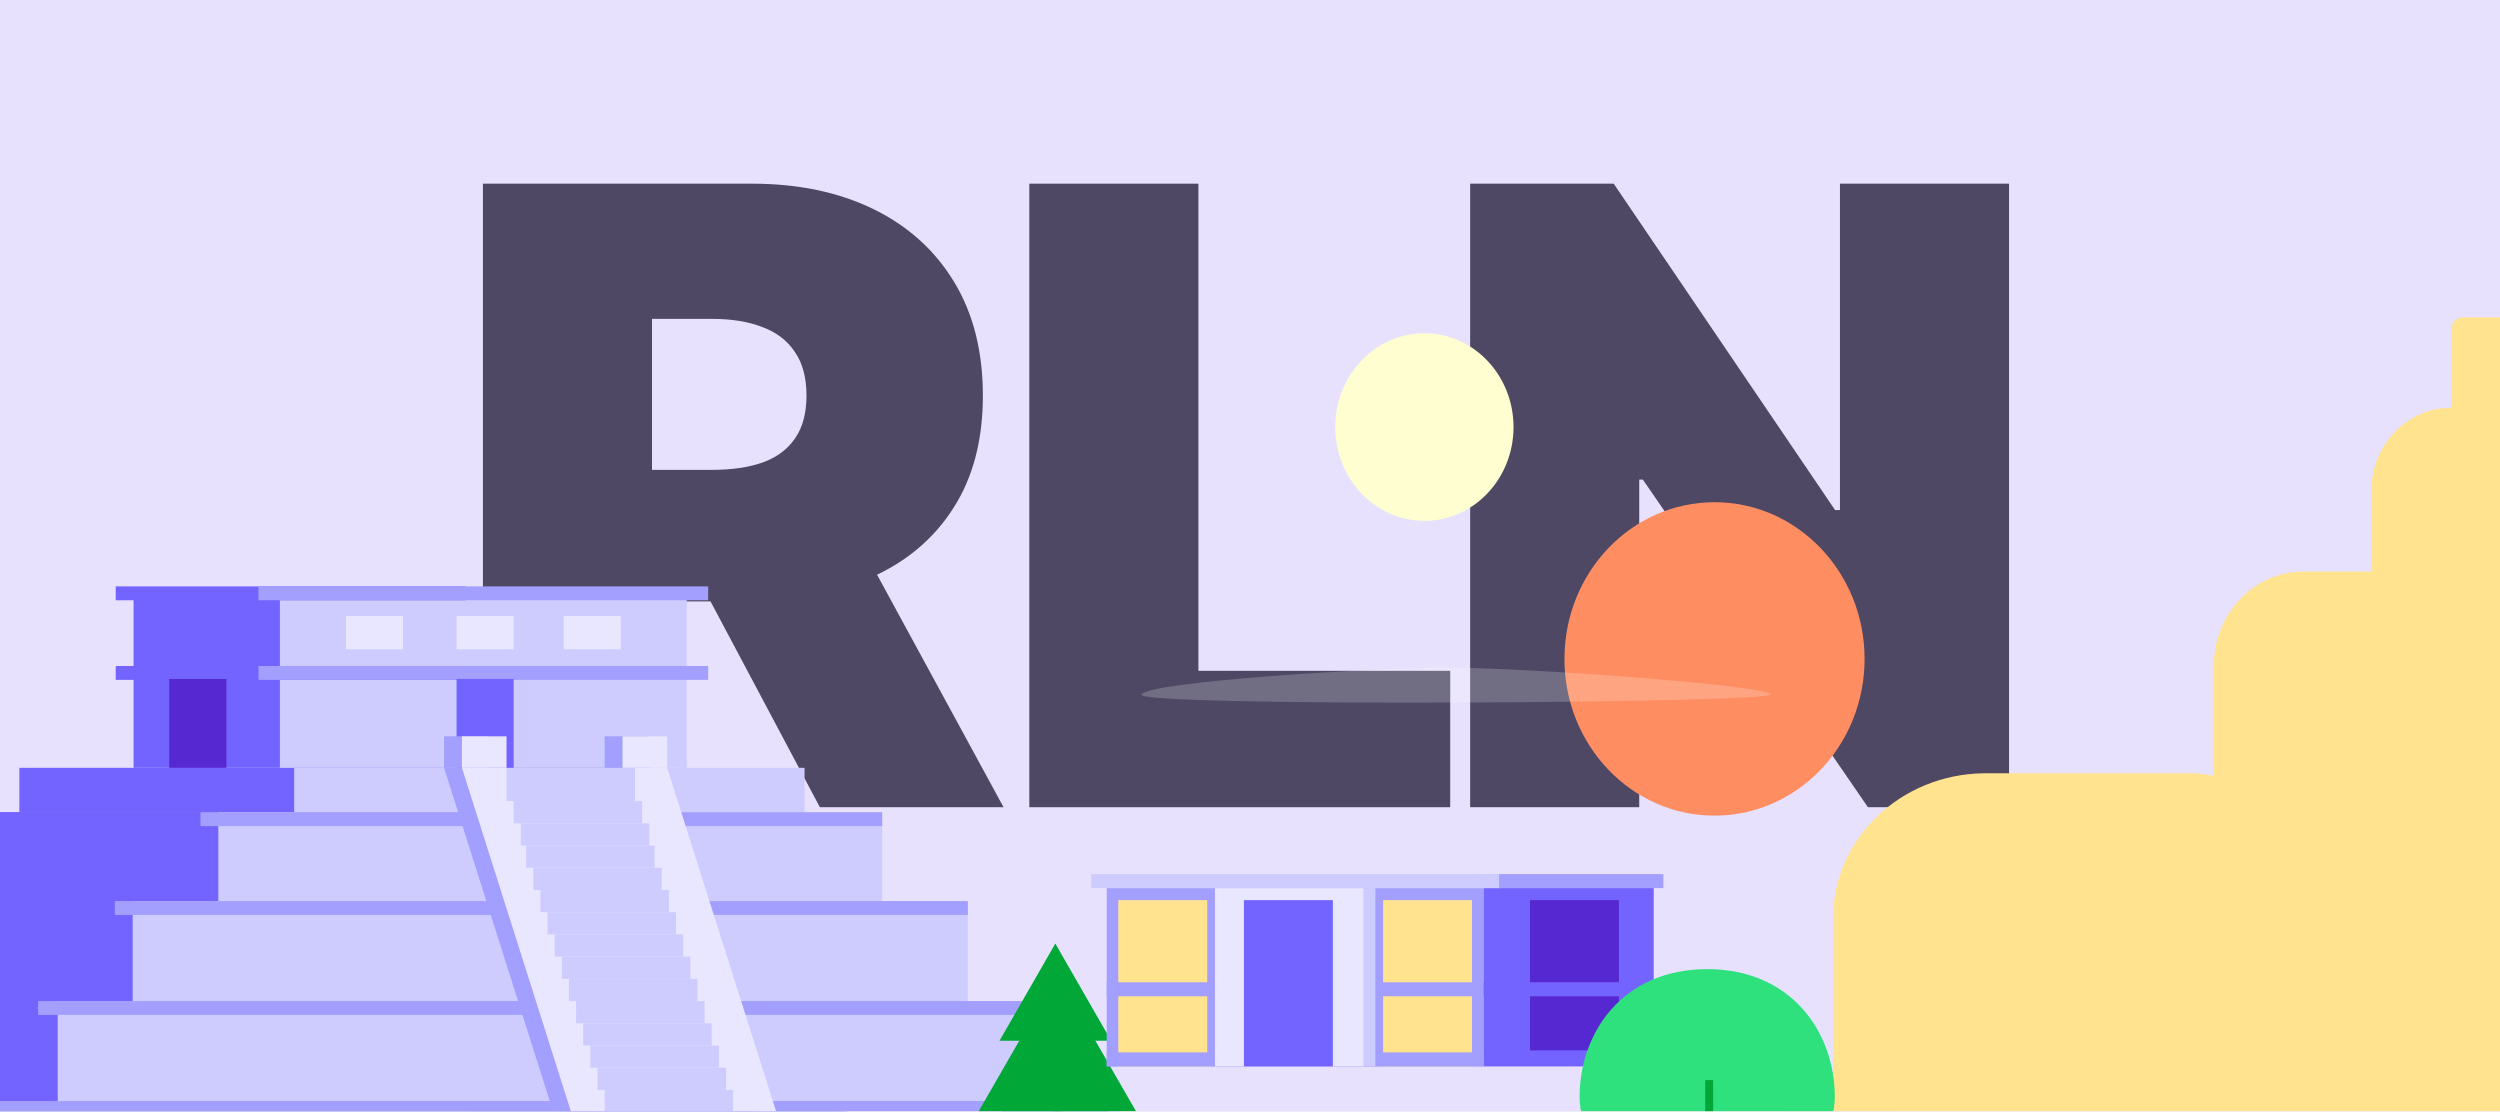
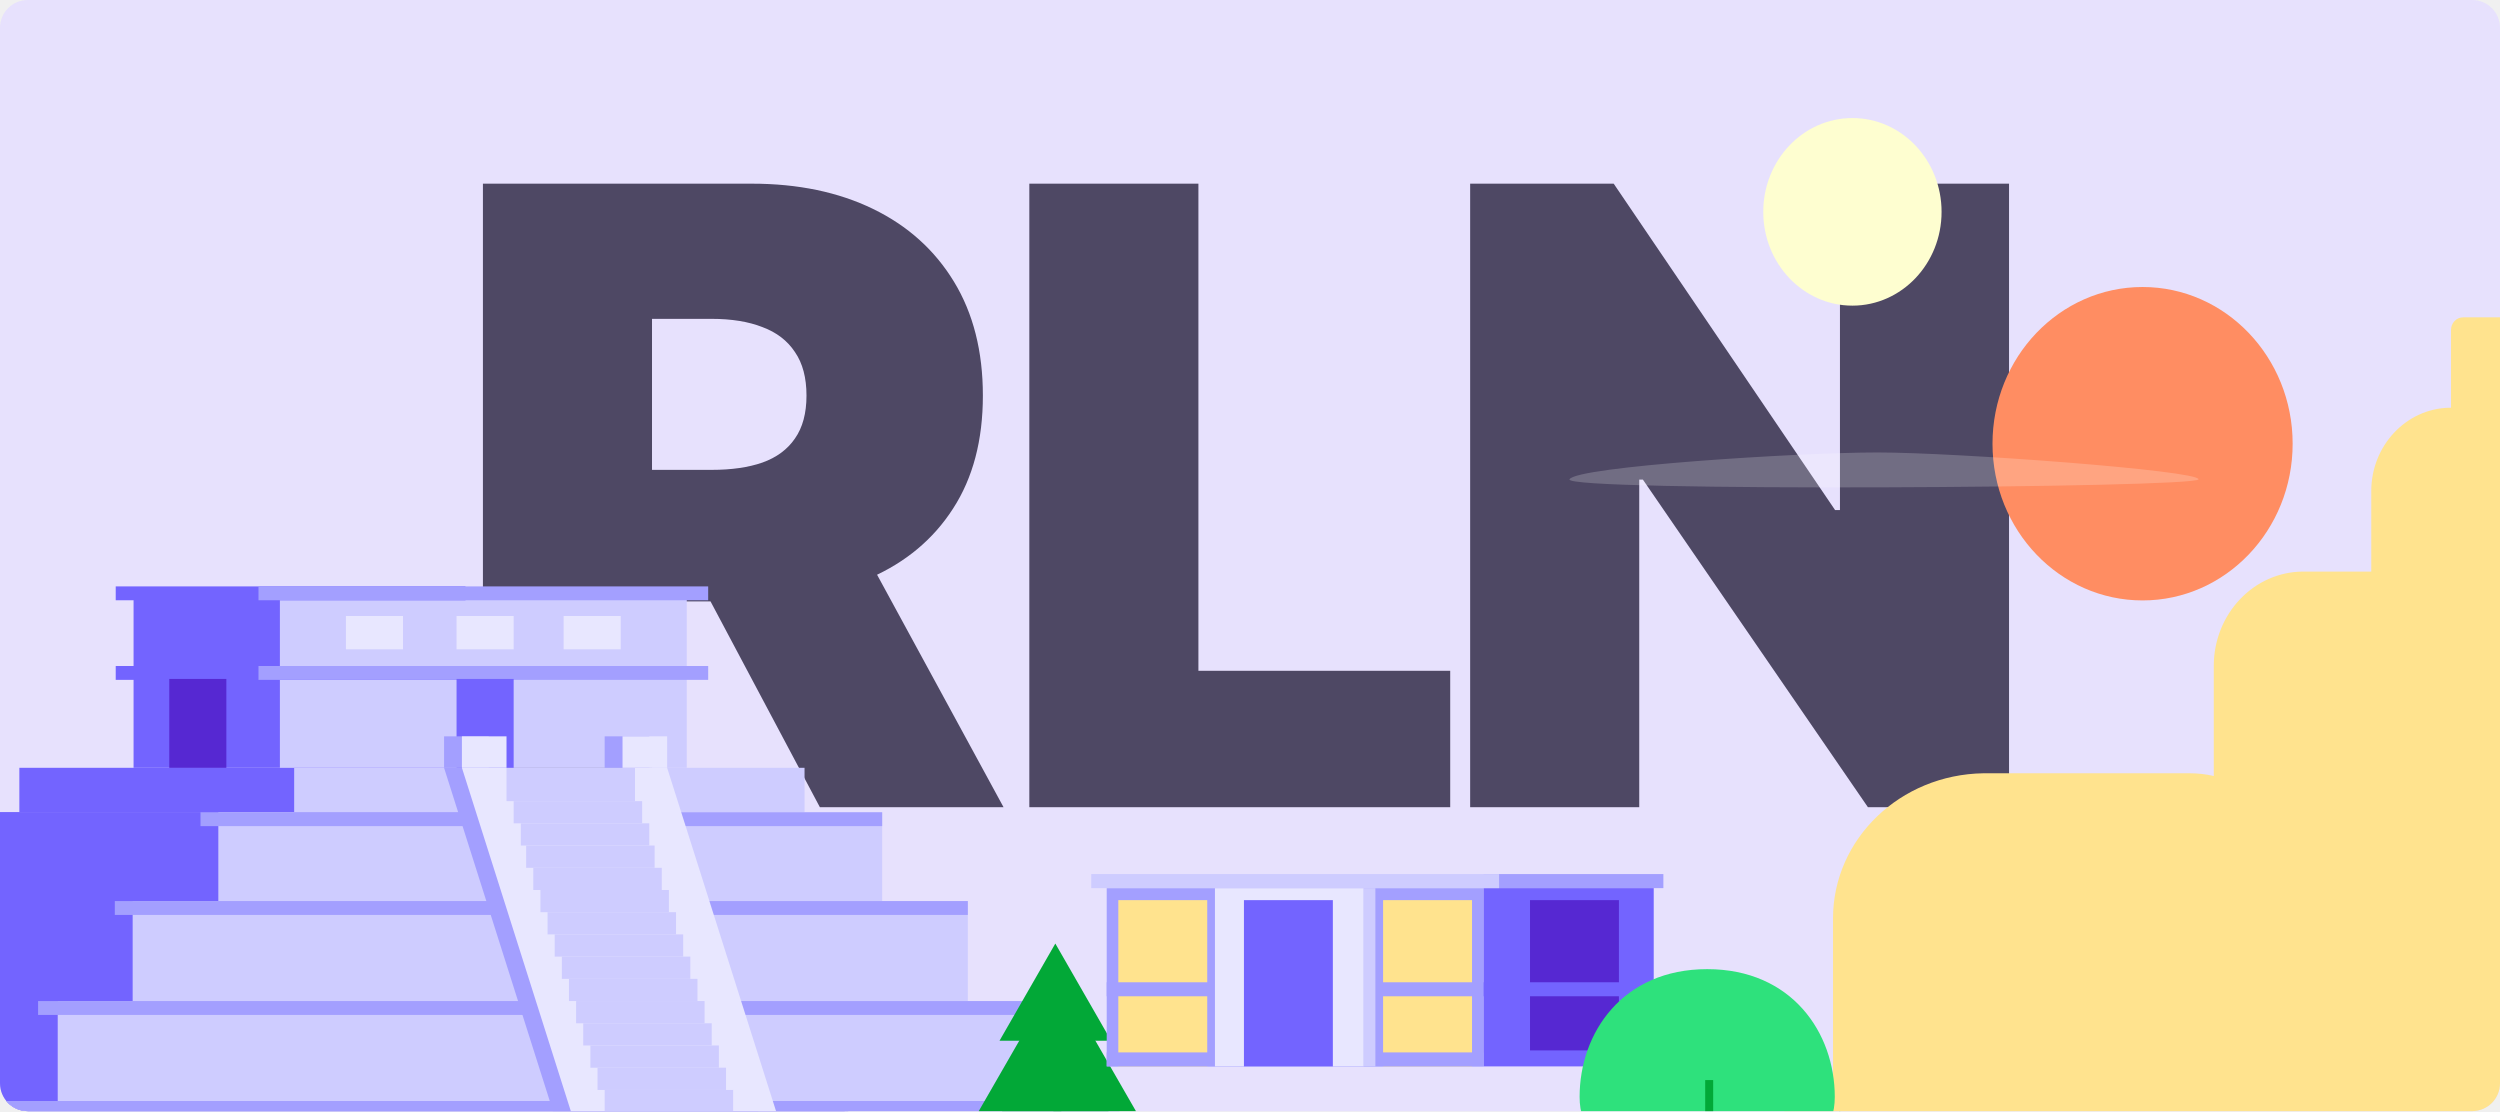
<svg xmlns="http://www.w3.org/2000/svg" width="360" height="160" viewBox="0 0 360 160" fill="none">
  <g clip-path="url(#clip0_50_2075)">
-     <rect width="360" height="160" fill="#E7E1FD" />
+     <rect width="360" height="160" rx="4" fill="#E7E1FD" />
    <rect x="68.001" y="-16" width="205" height="205" fill="#E7E1FD" />
    <path d="M69.541 116.239V26.449H108.253C114.909 26.449 120.733 27.662 125.726 30.088C130.718 32.514 134.601 36.007 137.374 40.567C140.148 45.126 141.534 50.592 141.534 56.964C141.534 63.394 140.104 68.816 137.243 73.23C134.411 77.643 130.426 80.975 125.288 83.226C120.179 85.476 114.208 86.602 107.377 86.602H84.255V67.661H102.472C105.333 67.661 107.771 67.311 109.785 66.609C111.829 65.879 113.391 64.724 114.471 63.146C115.58 61.567 116.135 59.507 116.135 56.964C116.135 54.392 115.58 52.302 114.471 50.694C113.391 49.057 111.829 47.859 109.785 47.099C107.771 46.31 105.333 45.915 102.472 45.915H93.889V116.239H69.541ZM122.091 75.027L144.512 116.239H118.062L96.166 75.027H122.091Z" fill="#4E4864" />
    <path d="M148.223 116.239V26.449H172.571V96.598H208.83V116.239H148.223Z" fill="#4E4864" />
    <path d="M289.301 26.449V116.239H268.982L236.576 69.064H236.051V116.239H211.702V26.449H232.372L264.252 73.449H264.953V26.449H289.301Z" fill="#4E4864" />
    <path d="M-44.368 158.547H122.149V160.544H-44.368V158.547Z" fill="#7364FF" />
    <path d="M-33.576 144.152H111.355V146.15H-33.576V144.152Z" fill="#7364FF" />
    <path d="M-22.526 129.756H100.306V131.754H-22.526V129.756Z" fill="#7364FF" />
    <path d="M-10.191 116.962H87.972V118.959H-10.191V116.962Z" fill="#7364FF" />
    <path d="M2.787 110.565H76.281V116.962H2.787V110.565Z" fill="#7364FF" />
    <path d="M42.36 110.565H115.854V116.962H42.36V110.565Z" fill="#CECCFF" />
    <path d="M-8.136 116.962H87.457V129.757H-8.136V116.962Z" fill="#7364FF" />
    <path d="M31.439 116.962H127.032V129.757H31.439V116.962Z" fill="#CECCFF" />
    <path d="M-42.312 158.547H121.635V172.941H-42.312V158.547Z" fill="#7364FF" />
    <path d="M-2.739 158.547H161.208V172.941H-2.739V158.547Z" fill="#CECCFF" />
    <path d="M-20.471 129.756H99.791V144.151H-20.471V129.756Z" fill="#7364FF" />
    <path d="M19.103 129.756H139.365V144.151H19.103V129.756Z" fill="#CECCFF" />
    <path d="M-31.262 144.152H110.585V158.547H-31.262V144.152Z" fill="#7364FF" />
    <path d="M8.311 144.152H150.159V158.547H8.311V144.152Z" fill="#CECCFF" />
    <path d="M-5.309 158.547H161.208V160.544H-5.309V158.547Z" fill="#A39FFF" />
    <path d="M5.484 144.152H150.416V146.15H5.484V144.152Z" fill="#A39FFF" />
    <path d="M16.533 129.756H139.365V131.754H16.533V129.756Z" fill="#A39FFF" />
    <path d="M28.869 116.962H127.032V118.959H28.869V116.962Z" fill="#A39FFF" />
    <path fill-rule="evenodd" clip-rule="evenodd" d="M93.496 110.564H63.945L83.732 172.941H113.283L93.496 110.564Z" fill="#A39FFF" />
    <path fill-rule="evenodd" clip-rule="evenodd" d="M96.067 110.564H66.516L86.302 172.941H115.854L96.067 110.564Z" fill="#E8E7FF" />
    <path d="M80.905 137.754H99.407V140.953H80.905V137.754Z" fill="#CECCFF" />
    <path d="M86.045 153.748H104.547V156.947H86.045V153.748Z" fill="#CECCFF" />
    <path d="M75.765 121.761H94.267V124.96H75.765V121.761Z" fill="#CECCFF" />
    <path d="M78.849 131.357H97.351V134.556H78.849V131.357Z" fill="#CECCFF" />
    <path d="M83.987 147.351H102.489V150.55H83.987V147.351Z" fill="#CECCFF" />
    <path d="M73.967 115.362H92.469V118.561H73.967V115.362Z" fill="#CECCFF" />
    <path d="M79.877 134.556H98.379V137.755H79.877V134.556Z" fill="#CECCFF" />
    <path d="M85.016 150.55H103.518V153.749H85.016V150.55Z" fill="#CECCFF" />
    <path d="M74.995 118.562H93.497V121.76H74.995V118.562Z" fill="#CECCFF" />
    <path d="M77.821 128.158H96.323V131.357H77.821V128.158Z" fill="#CECCFF" />
    <path d="M82.96 144.152H101.462V147.351H82.96V144.152Z" fill="#CECCFF" />
    <path d="M72.939 110.565H91.44V115.363H72.939V110.565Z" fill="#CECCFF" />
    <path d="M87.072 156.947H105.574V160.146H87.072V156.947Z" fill="#CECCFF" />
    <path d="M76.794 124.96H95.296V128.159H76.794V124.96Z" fill="#CECCFF" />
    <path d="M81.933 140.954H100.435V144.152H81.933V140.954Z" fill="#CECCFF" />
    <path d="M19.233 86.306H67.03V110.564H19.233V86.306Z" fill="#7364FF" />
    <path d="M40.305 86.306H98.894V110.564H40.305V86.306Z" fill="#CECCFF" />
    <path d="M16.663 84.44H67.03V86.438H16.663V84.44Z" fill="#7364FF" />
    <path d="M16.663 95.903H67.03V97.9H16.663V95.903Z" fill="#7364FF" />
    <path d="M37.221 84.44H101.978V86.438H37.221V84.44Z" fill="#A39FFF" />
    <path d="M37.221 95.903H101.978V97.9H37.221V95.903Z" fill="#A39FFF" />
    <path d="M65.744 97.768H73.967V110.564H65.744V97.768Z" fill="#7364FF" />
    <path d="M65.744 88.705H73.967V93.503H65.744V88.705Z" fill="#E8E7FF" />
    <path d="M81.163 88.705H89.386V93.503H81.163V88.705Z" fill="#E8E7FF" />
    <path d="M49.813 88.705H58.036V93.503H49.813V88.705Z" fill="#E8E7FF" />
    <path d="M24.373 97.769H32.596V110.564H24.373V97.769Z" fill="#5628D2" />
    <path d="M87.072 106.033H93.497V110.565H87.072V106.033Z" fill="#A39FFF" />
    <path d="M63.945 106.033H70.369V110.565H63.945V106.033Z" fill="#A39FFF" />
    <path d="M89.643 106.033H96.067V110.565H89.643V106.033Z" fill="#E8E7FF" />
    <path d="M66.515 106.033H72.939V110.565H66.515V106.033Z" fill="#E8E7FF" />
    <path fill-rule="evenodd" clip-rule="evenodd" d="M362.699 45.7C363.654 45.7 364.428 46.514 364.428 47.518V98.341H364.141L364.141 107.61C376.811 110.747 386.245 122.756 386.245 137.092V170.641C386.245 171.802 385.919 172.883 385.359 173.788L395.431 183.05H215.441L263.955 156.107V132.247C263.955 120.821 273.615 111.537 285.606 111.352L285.97 111.35H315.303C316.503 111.35 317.669 111.486 318.785 111.744L318.784 95.895C318.784 88.39 324.567 82.306 331.699 82.306H341.463V70.724C341.463 64.154 346.501 58.817 352.755 58.711L352.945 58.709V47.518C352.945 46.514 353.719 45.7 354.674 45.7H362.699Z" fill="#FFE38E" />
    <path d="M152.829 148.378H151.681V176.965H152.829V148.378Z" fill="#02A837" />
    <path fill-rule="evenodd" clip-rule="evenodd" d="M151.967 146.591L165.746 170.712H138.188L151.967 146.591Z" fill="#02A837" />
    <path fill-rule="evenodd" clip-rule="evenodd" d="M152.255 140.338L163.738 160.29H140.772L152.255 140.338Z" fill="#02A837" />
    <path fill-rule="evenodd" clip-rule="evenodd" d="M151.967 135.871L160.005 149.867H143.929L151.967 135.871Z" fill="#02A837" />
    <path d="M213.642 127.888H159.366V153.563H213.642V127.888Z" fill="#A39FFF" />
    <path d="M239.527 125.868H213.642V127.888H239.527V125.868Z" fill="#A39FFF" />
    <path d="M238.136 127.888H213.642V153.563H238.136V127.888Z" fill="#7364FF" />
    <path d="M173.841 129.619H161.037V153.563H173.841V129.619Z" fill="#FFE38E" />
    <path d="M211.97 129.619H199.166V153.563H211.97V129.619Z" fill="#FFE38E" />
    <path d="M213.642 141.446H159.366V143.466H213.642V141.446Z" fill="#A39FFF" />
    <path d="M213.642 151.543H159.366V153.562H213.642V151.543Z" fill="#A39FFF" />
    <path d="M196.384 127.888H174.952V153.563H196.384V127.888Z" fill="#E8E7FF" />
    <path d="M198.054 127.888H196.384V153.563H198.054V127.888Z" fill="#CECCFF" />
    <path d="M215.868 125.868H157.139V127.888H215.868V125.868Z" fill="#CECCFF" />
    <path fill-rule="evenodd" clip-rule="evenodd" d="M179.128 129.619H191.931V146.318V153.563H179.128V129.619Z" fill="#7364FF" />
    <path d="M233.124 129.619H220.321V151.255H233.124V129.619Z" fill="#5628D2" />
    <path d="M238.136 141.446H213.642V143.466H238.136V141.446Z" fill="#7364FF" />
    <path fill-rule="evenodd" clip-rule="evenodd" d="M245.836 167.437C253.446 167.437 264.208 167.161 264.208 157.951C264.208 148.741 258.039 139.557 245.836 139.557C233.633 139.557 227.464 148.741 227.464 157.951C227.464 167.161 238.226 167.437 245.836 167.437Z" fill="#2EE17C" />
    <path d="M246.696 155.525H245.547V176.966H246.696V155.525Z" fill="#02A837" />
    <path fill-rule="evenodd" clip-rule="evenodd" d="M264.924 176.967C268.808 176.967 271.957 176.805 271.957 172.118C271.957 167.43 268.808 159.993 264.924 159.993C261.039 159.993 257.891 167.43 257.891 172.118C257.891 176.805 261.039 176.967 264.924 176.967Z" fill="#00D745" />
-     <path d="M205.109 75.003C212.199 75.003 217.947 68.956 217.947 61.496C217.947 54.037 212.199 47.99 205.109 47.99C198.018 47.99 192.271 54.037 192.271 61.496C192.271 68.956 198.018 75.003 205.109 75.003Z" fill="#FEFED0" />
-     <path d="M246.891 117.452C258.826 117.452 268.5 107.349 268.5 94.885C268.5 82.422 258.826 72.319 246.891 72.319C234.956 72.319 225.281 82.422 225.281 94.885C225.281 107.349 234.956 117.452 246.891 117.452Z" fill="#FF8D62" />
-     <path fill-rule="evenodd" clip-rule="evenodd" d="M164.369 100.008C165.384 98.181 197.253 96.143 208.714 96.143C220.176 96.143 254.946 98.744 254.946 100.008C254.946 101.272 163.355 101.836 164.369 100.008Z" fill="white" fill-opacity="0.2" />
+     <path d="M266.748 44.013C273.838 44.013 279.586 37.966 279.586 30.506C279.586 23.047 273.838 17 266.748 17C259.658 17 253.91 23.047 253.91 30.506C253.91 37.966 259.658 44.013 266.748 44.013Z" fill="#FEFED0" />
+     <path d="M308.53 86.462C320.465 86.462 330.14 76.359 330.14 63.895C330.14 51.432 320.465 41.329 308.53 41.329C296.595 41.329 286.92 51.432 286.92 63.895C286.92 76.359 296.595 86.462 308.53 86.462Z" fill="#FF8D62" />
+     <path fill-rule="evenodd" clip-rule="evenodd" d="M226.008 69.018C227.023 67.191 258.892 65.153 270.354 65.153C281.815 65.153 316.585 67.754 316.585 69.018C316.585 70.282 224.994 70.846 226.008 69.018Z" fill="white" fill-opacity="0.2" />
  </g>
  <defs>
    <clipPath id="clip0_50_2075">
-       <rect width="360" height="160" fill="white" />
+       <rect width="360" height="160" rx="4" fill="white" />
    </clipPath>
  </defs>
</svg>
